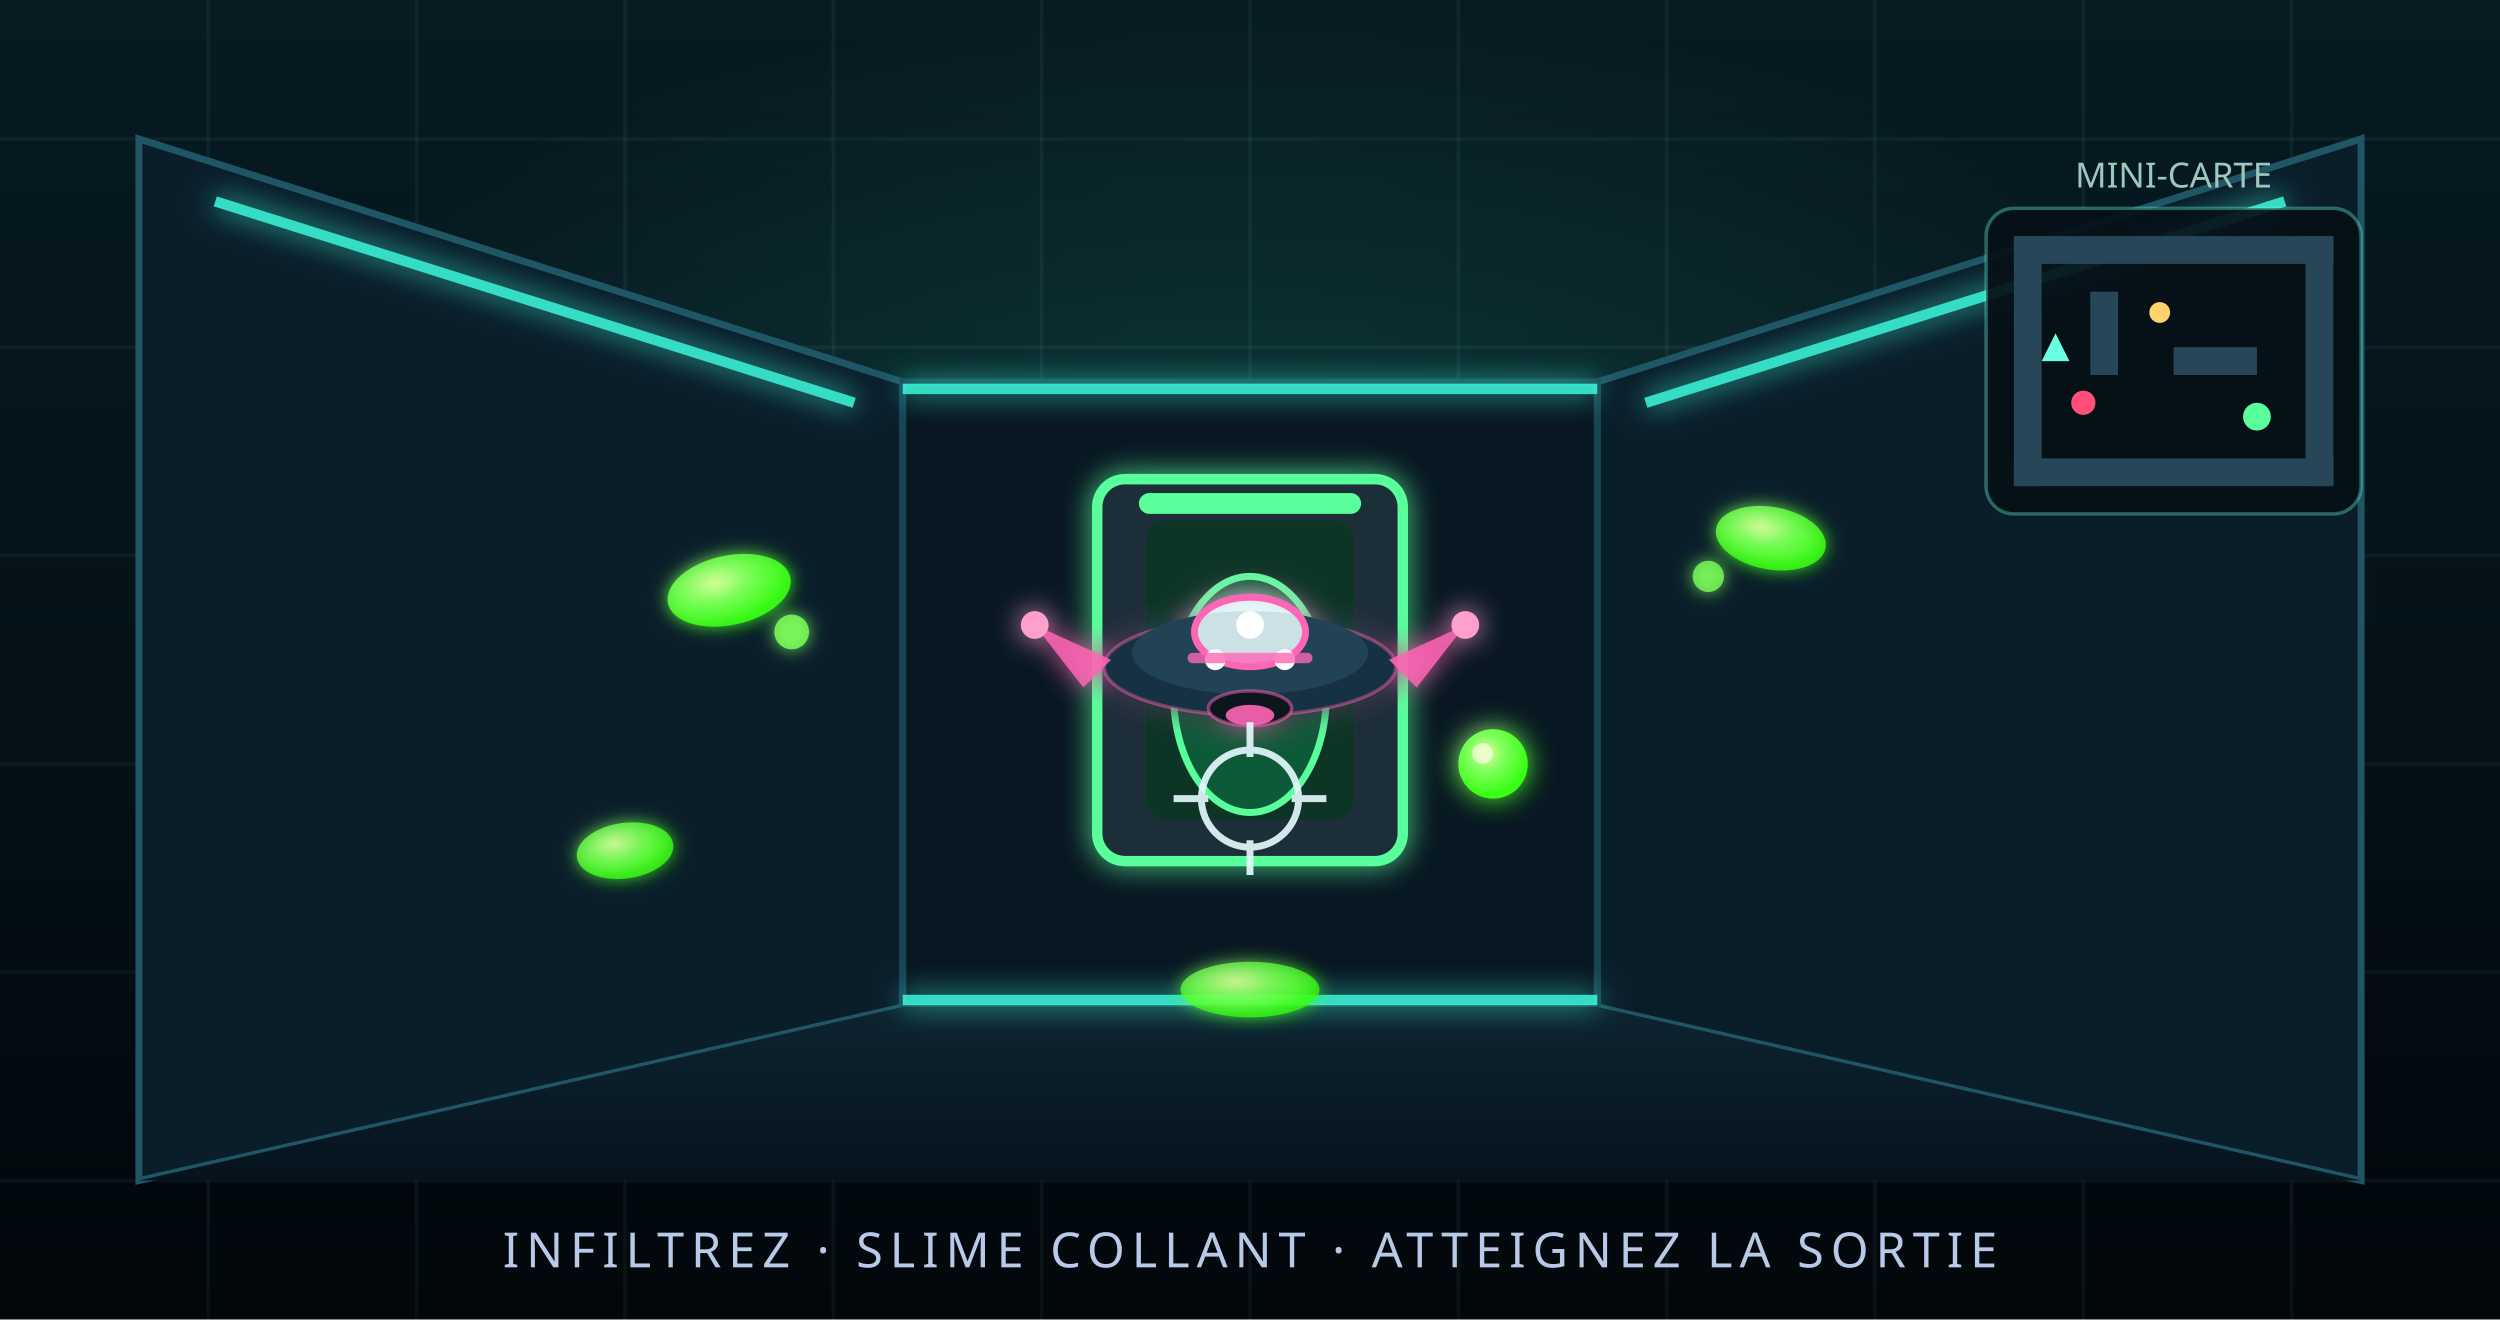
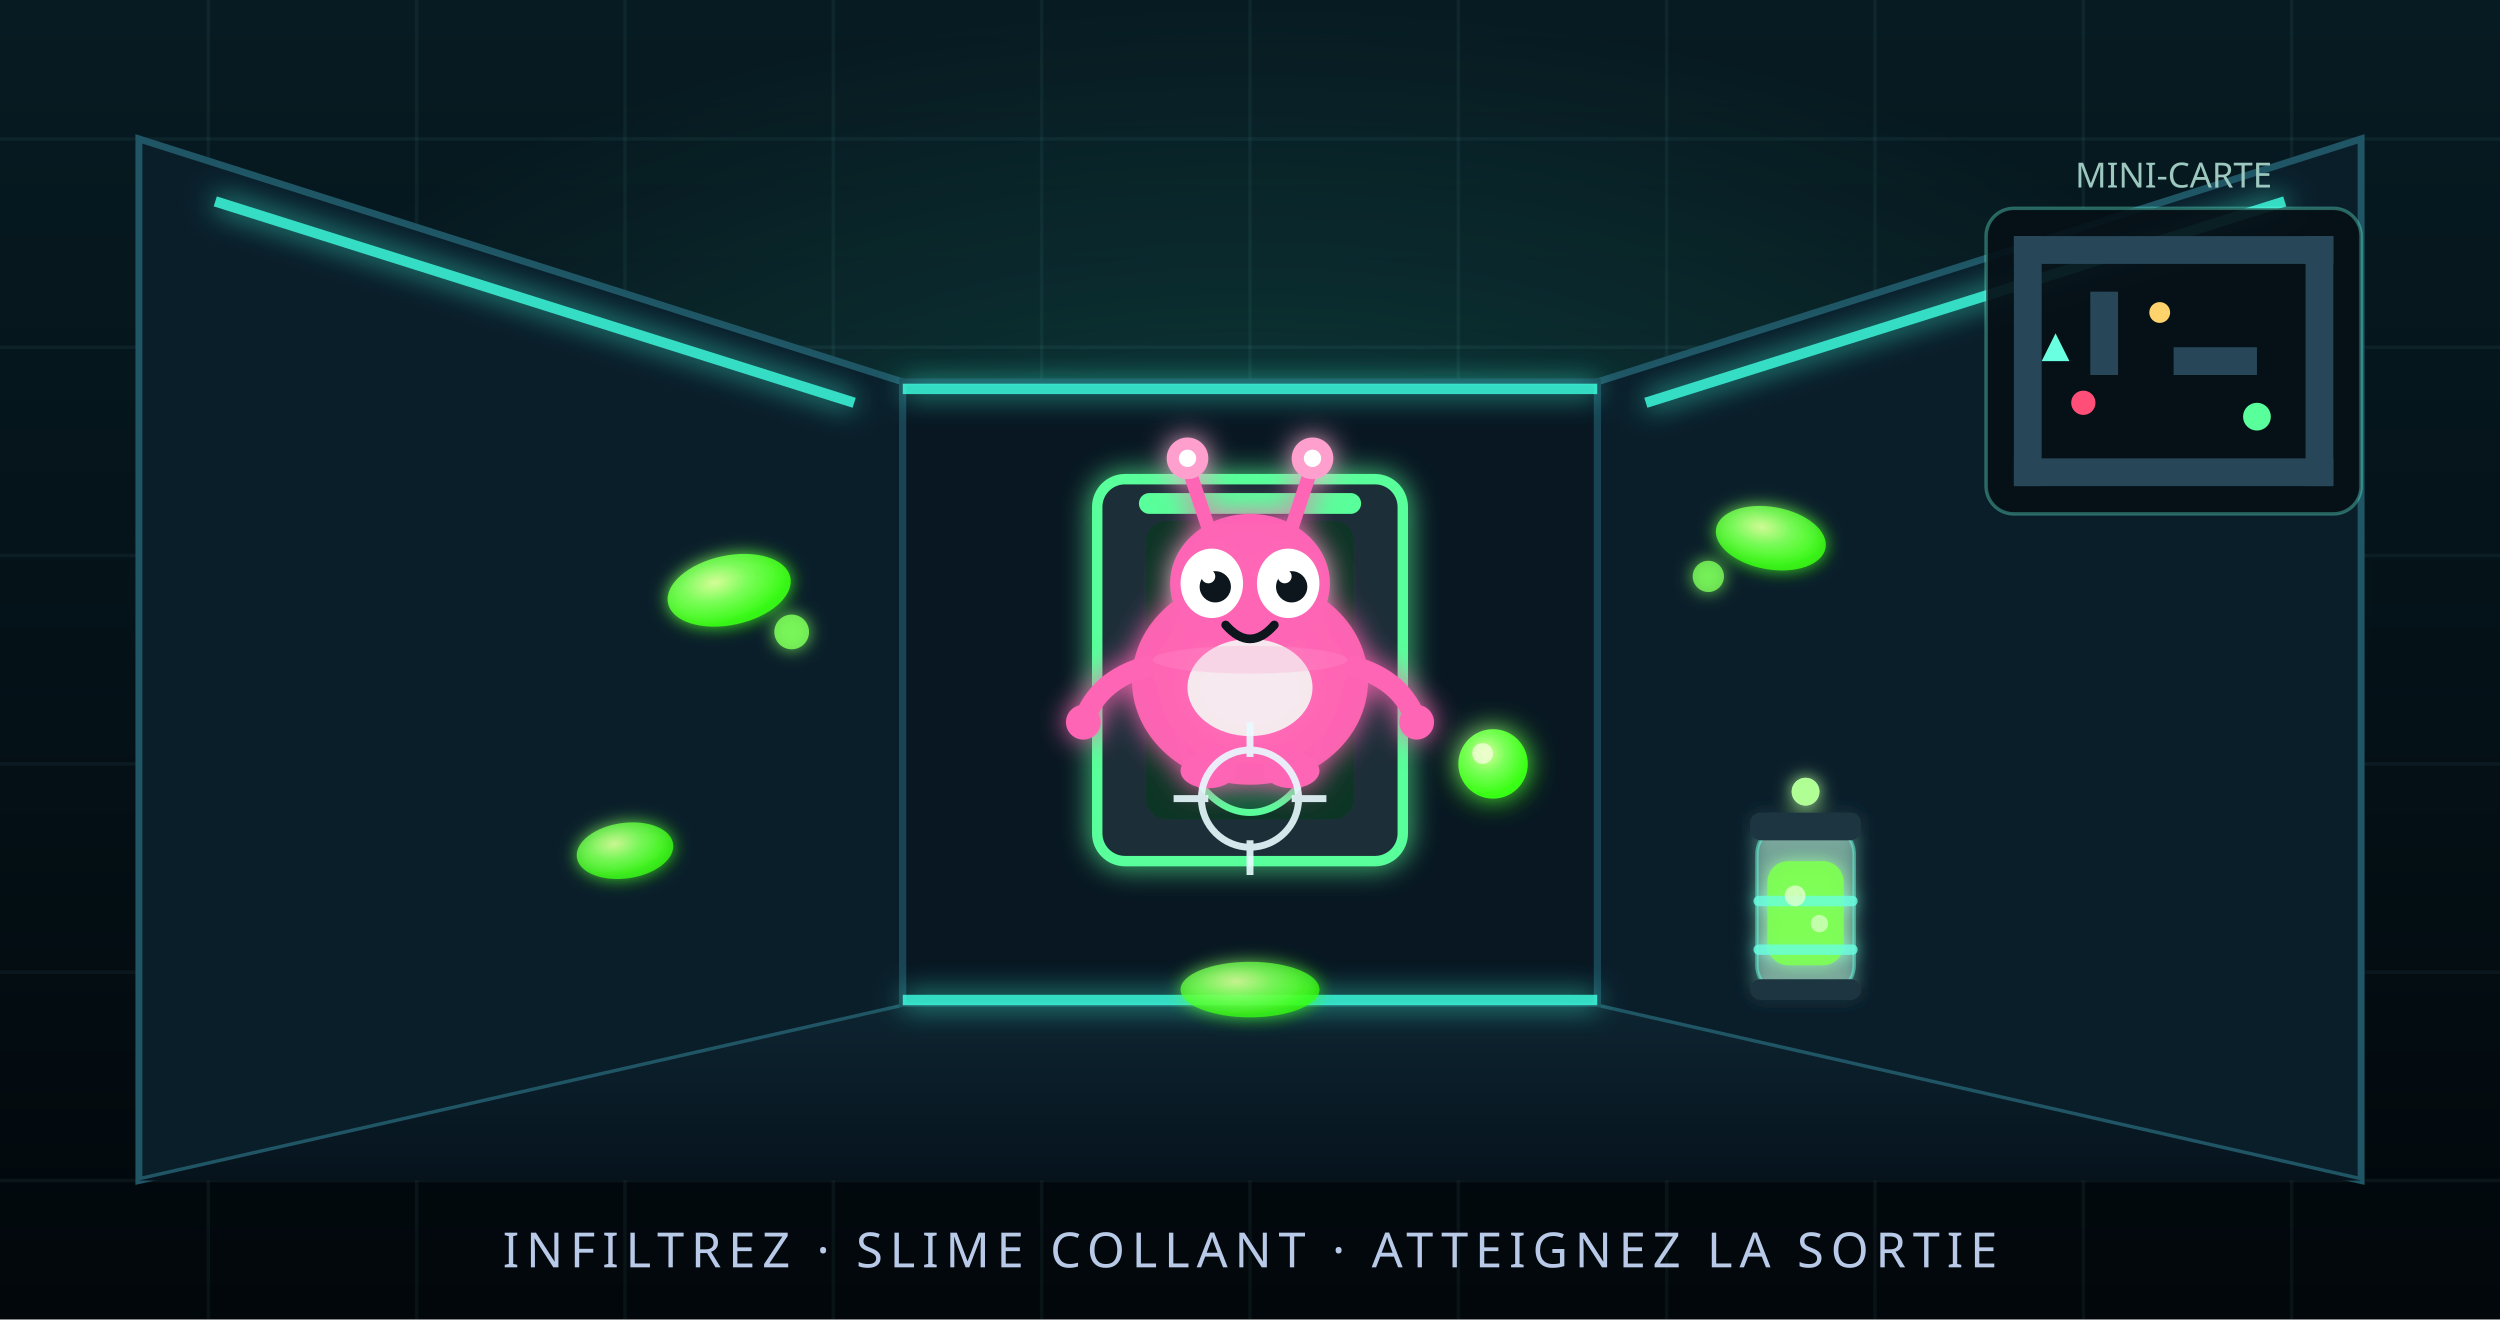
<svg xmlns="http://www.w3.org/2000/svg" viewBox="0 0 720 380" role="img" aria-labelledby="title desc">
  <defs>
    <linearGradient id="bg" x1="0" y1="0" x2="0" y2="1">
      <stop offset="0" stop-color="#071b22" />
      <stop offset="0.55" stop-color="#041117" />
      <stop offset="1" stop-color="#02070b" />
    </linearGradient>
    <linearGradient id="floor" x1="0" y1="0" x2="0" y2="1">
      <stop offset="0" stop-color="#0d2430" />
      <stop offset="1" stop-color="#06131d" />
    </linearGradient>
    <radialGradient id="glow" cx="50%" cy="45%" r="45%">
      <stop offset="0" stop-color="#39ffd9" stop-opacity="0.18" />
      <stop offset="1" stop-color="#39ffd9" stop-opacity="0" />
    </radialGradient>
    <radialGradient id="slime" cx="40%" cy="35%" r="60%">
      <stop offset="0" stop-color="#d8ff9a" />
      <stop offset="0.45" stop-color="#7cff5a" />
      <stop offset="1" stop-color="#39ff14" />
    </radialGradient>
    <filter id="neon" x="-40%" y="-40%" width="180%" height="180%">
      <feGaussianBlur stdDeviation="4" result="b" />
      <feMerge>
        <feMergeNode in="b" />
        <feMergeNode in="SourceGraphic" />
      </feMerge>
    </filter>
    <filter id="soft" x="-30%" y="-30%" width="160%" height="160%">
      <feGaussianBlur stdDeviation="2.5" result="b" />
      <feMerge>
        <feMergeNode in="b" />
        <feMergeNode in="SourceGraphic" />
      </feMerge>
    </filter>
  </defs>
  <rect width="720" height="380" fill="url(#bg)" />
  <rect width="720" height="380" fill="url(#glow)" />
  <g stroke="#9bfff0" stroke-opacity="0.05" stroke-width="1">
    <path d="M0 40H720M0 100H720M0 160H720M0 220H720M0 280H720M0 340H720" />
    <path d="M60 0V380M120 0V380M180 0V380M240 0V380M300 0V380M360 0V380M420 0V380M480 0V380M540 0V380M600 0V380M660 0V380" />
  </g>
  <path d="M40 40 L260 110 L260 290 L40 340 Z" fill="#0a1e2a" stroke="#1f5564" stroke-width="2" />
  <path d="M680 40 L460 110 L460 290 L680 340 Z" fill="#0a1e2a" stroke="#1f5564" stroke-width="2" />
  <path d="M260 110 L460 110 L460 290 L260 290 Z" fill="#081722" stroke="#184453" stroke-width="2" />
  <path d="M40 340 L260 290 L460 290 L680 340 Z" fill="url(#floor)" />
  <g stroke="#3dffe0" stroke-width="3" opacity="0.85" filter="url(#neon)">
    <line x1="62" y1="58" x2="246" y2="116" />
    <line x1="658" y1="58" x2="474" y2="116" />
    <line x1="260" y1="112" x2="460" y2="112" />
    <line x1="260" y1="288" x2="460" y2="288" />
  </g>
  <g transform="translate(360,200)" filter="url(#neon)">
    <rect x="-44" y="-62" width="88" height="110" rx="8" fill="#1c2e38" stroke="#58ff9a" stroke-width="3" />
    <rect x="-30" y="-50" width="60" height="86" rx="6" fill="#0a3a22" fill-opacity="0.7" />
    <ellipse cx="0" cy="0" rx="22" ry="34" fill="#1aff88" fill-opacity="0.18" stroke="#58ff9a" stroke-width="2" />
    <rect x="-32" y="-58" width="64" height="6" rx="3" fill="#58ff9a" />
  </g>
  <g filter="url(#soft)">
    <ellipse cx="210" cy="170" rx="18" ry="10" fill="url(#slime)" opacity="0.9" transform="rotate(-12 210 170)" />
    <ellipse cx="510" cy="155" rx="16" ry="9" fill="url(#slime)" opacity="0.85" transform="rotate(10 510 155)" />
    <ellipse cx="180" cy="245" rx="14" ry="8" fill="url(#slime)" opacity="0.8" transform="rotate(-8 180 245)" />
    <ellipse cx="360" cy="285" rx="20" ry="8" fill="url(#slime)" opacity="0.75" />
    <circle cx="228" cy="182" r="5" fill="#7cff5a" opacity="0.85" />
    <circle cx="492" cy="166" r="4.5" fill="#7cff5a" opacity="0.8" />
  </g>
-   <g transform="translate(360,188)" filter="url(#neon)">
-     <ellipse cx="0" cy="4" rx="42" ry="14" fill="#163142" stroke="#ff65b5" stroke-opacity="0.4" />
-     <ellipse cx="0" cy="0" rx="34" ry="12" fill="#204255" />
-     <ellipse cx="0" cy="-6" rx="16" ry="10" fill="#e9fdff" fill-opacity="0.85" stroke="#ff65b5" stroke-width="2" />
-     <circle cx="0" cy="-8" r="4" fill="#ffffff" />
-     <path d="M-40 2 L-62 -8 L-48 10 Z" fill="#ff65b5" fill-opacity="0.85" />
-     <path d="M40 2 L62 -8 L48 10 Z" fill="#ff65b5" fill-opacity="0.85" />
-     <circle cx="-62" cy="-8" r="4" fill="#ff9fce" />
-     <circle cx="62" cy="-8" r="4" fill="#ff9fce" />
-     <ellipse cx="0" cy="16" rx="12" ry="5" fill="#09161d" stroke="#ff65b5" stroke-opacity="0.5" />
-     <ellipse cx="0" cy="18" rx="7" ry="3" fill="#ff65b5" fill-opacity="0.9" />
-     <circle cx="-10" cy="2" r="3" fill="#fff" />
-     <circle cx="10" cy="2" r="3" fill="#fff" />
-     <rect x="-18" y="0" width="36" height="3" rx="1.5" fill="#ff65b5" fill-opacity="0.8" />
+   <g transform="translate(360,186)" filter="url(#neon)">
+     <ellipse cx="0" cy="10" rx="34" ry="30" fill="#ff65b5" fill-opacity="0.95" />
+     <ellipse cx="0" cy="-18" rx="23" ry="20" fill="#ff65b5" fill-opacity="0.98" />
+     <ellipse cx="0" cy="12" rx="18" ry="14" fill="#f4fff8" fill-opacity="0.85" />
+     <line x1="-12" y1="-34" x2="-18" y2="-52" stroke="#ff65b5" stroke-width="4" stroke-linecap="round" />
+     <line x1="12" y1="-34" x2="18" y2="-52" stroke="#ff65b5" stroke-width="4" stroke-linecap="round" />
+     <circle cx="-18" cy="-54" r="6" fill="#ff9fce" />
+     <circle cx="18" cy="-54" r="6" fill="#ff9fce" />
+     <circle cx="-18" cy="-54" r="2.5" fill="#ffffff" />
+     <circle cx="18" cy="-54" r="2.5" fill="#ffffff" />
+     <ellipse cx="-11" cy="-18" rx="9" ry="10" fill="#ffffff" />
+     <ellipse cx="11" cy="-18" rx="9" ry="10" fill="#ffffff" />
+     <circle cx="-10" cy="-17" r="4.5" fill="#07131a" />
+     <circle cx="12" cy="-17" r="4.5" fill="#07131a" />
+     <circle cx="-12" cy="-20" r="2" fill="#ffffff" />
+     <circle cx="10" cy="-20" r="2" fill="#ffffff" />
+     <path d="M -7 -6 Q 0 2 7 -6" fill="none" stroke="#07131a" stroke-width="2.5" stroke-linecap="round" />
+     <path d="M -30 6 Q -44 10 -48 22" fill="none" stroke="#ff65b5" stroke-width="6" stroke-linecap="round" />
+     <path d="M 30 6 Q 44 10 48 22" fill="none" stroke="#ff65b5" stroke-width="6" stroke-linecap="round" />
+     <circle cx="-48" cy="22" r="5" fill="#ff65b5" />
+     <circle cx="48" cy="22" r="5" fill="#ff65b5" />
+     <ellipse cx="-12" cy="36" rx="8" ry="5" fill="#ff65b5" />
+     <ellipse cx="12" cy="36" rx="8" ry="5" fill="#ff65b5" />
+     <ellipse cx="0" cy="4" rx="28" ry="4" fill="#ff9fce" fill-opacity="0.25" />
  </g>
  <g transform="translate(430,220)" filter="url(#neon)">
    <circle cx="0" cy="0" r="10" fill="url(#slime)" />
    <circle cx="-3" cy="-3" r="3" fill="#f2ffd8" fill-opacity="0.8" />
+   </g>
+   <g transform="translate(520,262)" filter="url(#soft)">
+     <rect x="-14" y="-24" width="28" height="48" rx="8" fill="#bfffe6" fill-opacity="0.35" stroke="#69ffe1" stroke-opacity="0.5" />
+     <rect x="-11" y="-14" width="22" height="30" rx="6" fill="#7cff4f" fill-opacity="0.9" />
+     <rect x="-16" y="-28" width="32" height="8" rx="3" fill="#1f3640" />
+     <rect x="-16" y="20" width="32" height="6" rx="3" fill="#1f3640" />
+     <rect x="-15" y="-4" width="30" height="3" rx="1.5" fill="#69ffe1" fill-opacity="0.8" />
+     <rect x="-15" y="10" width="30" height="3" rx="1.5" fill="#69ffe1" fill-opacity="0.8" />
+     <circle cx="-3" cy="-4" r="3" fill="#dfffcc" fill-opacity="0.8" />
+     <circle cx="4" cy="4" r="2.5" fill="#dfffcc" fill-opacity="0.7" />
+     <circle cx="0" cy="-34" r="4" fill="#ffffff" />
+     <circle cx="0" cy="-34" r="4" fill="#7cff4f" fill-opacity="0.6" />
  </g>
  <g transform="translate(572,60)">
    <rect x="0" y="0" width="108" height="88" rx="8" fill="rgba(6,16,22,0.92)" stroke="#69ffe1" stroke-opacity="0.35" />
    <g fill="#274657">
      <rect x="8" y="8" width="92" height="8" />
      <rect x="8" y="72" width="92" height="8" />
      <rect x="8" y="8" width="8" height="72" />
      <rect x="92" y="8" width="8" height="72" />
      <rect x="30" y="24" width="8" height="24" />
      <rect x="54" y="40" width="24" height="8" />
    </g>
    <circle cx="78" cy="60" r="4" fill="#58ff9a" />
    <circle cx="28" cy="56" r="3.5" fill="#ff4f78" />
    <circle cx="50" cy="30" r="3" fill="#ffd36b" />
    <polygon points="20,36 16,44 24,44" fill="#69ffe1" />
    <text x="54" y="-6" text-anchor="middle" fill="#9dc8c0" font-family="system-ui,sans-serif" font-size="10">MINI-CARTE</text>
  </g>
  <g stroke="#e8fbff" stroke-width="2" opacity="0.9">
    <circle cx="360" cy="230" r="14" fill="none" />
    <line x1="360" y1="208" x2="360" y2="218" />
    <line x1="360" y1="242" x2="360" y2="252" />
    <line x1="338" y1="230" x2="348" y2="230" />
    <line x1="372" y1="230" x2="382" y2="230" />
  </g>
  <text x="360" y="365" text-anchor="middle" fill="#b9c9e8" font-family="system-ui,'Space Grotesk',sans-serif" font-size="14" letter-spacing="2">INFILTREZ · SLIME COLLANT · ATTEIGNEZ LA SORTIE</text>
</svg>
